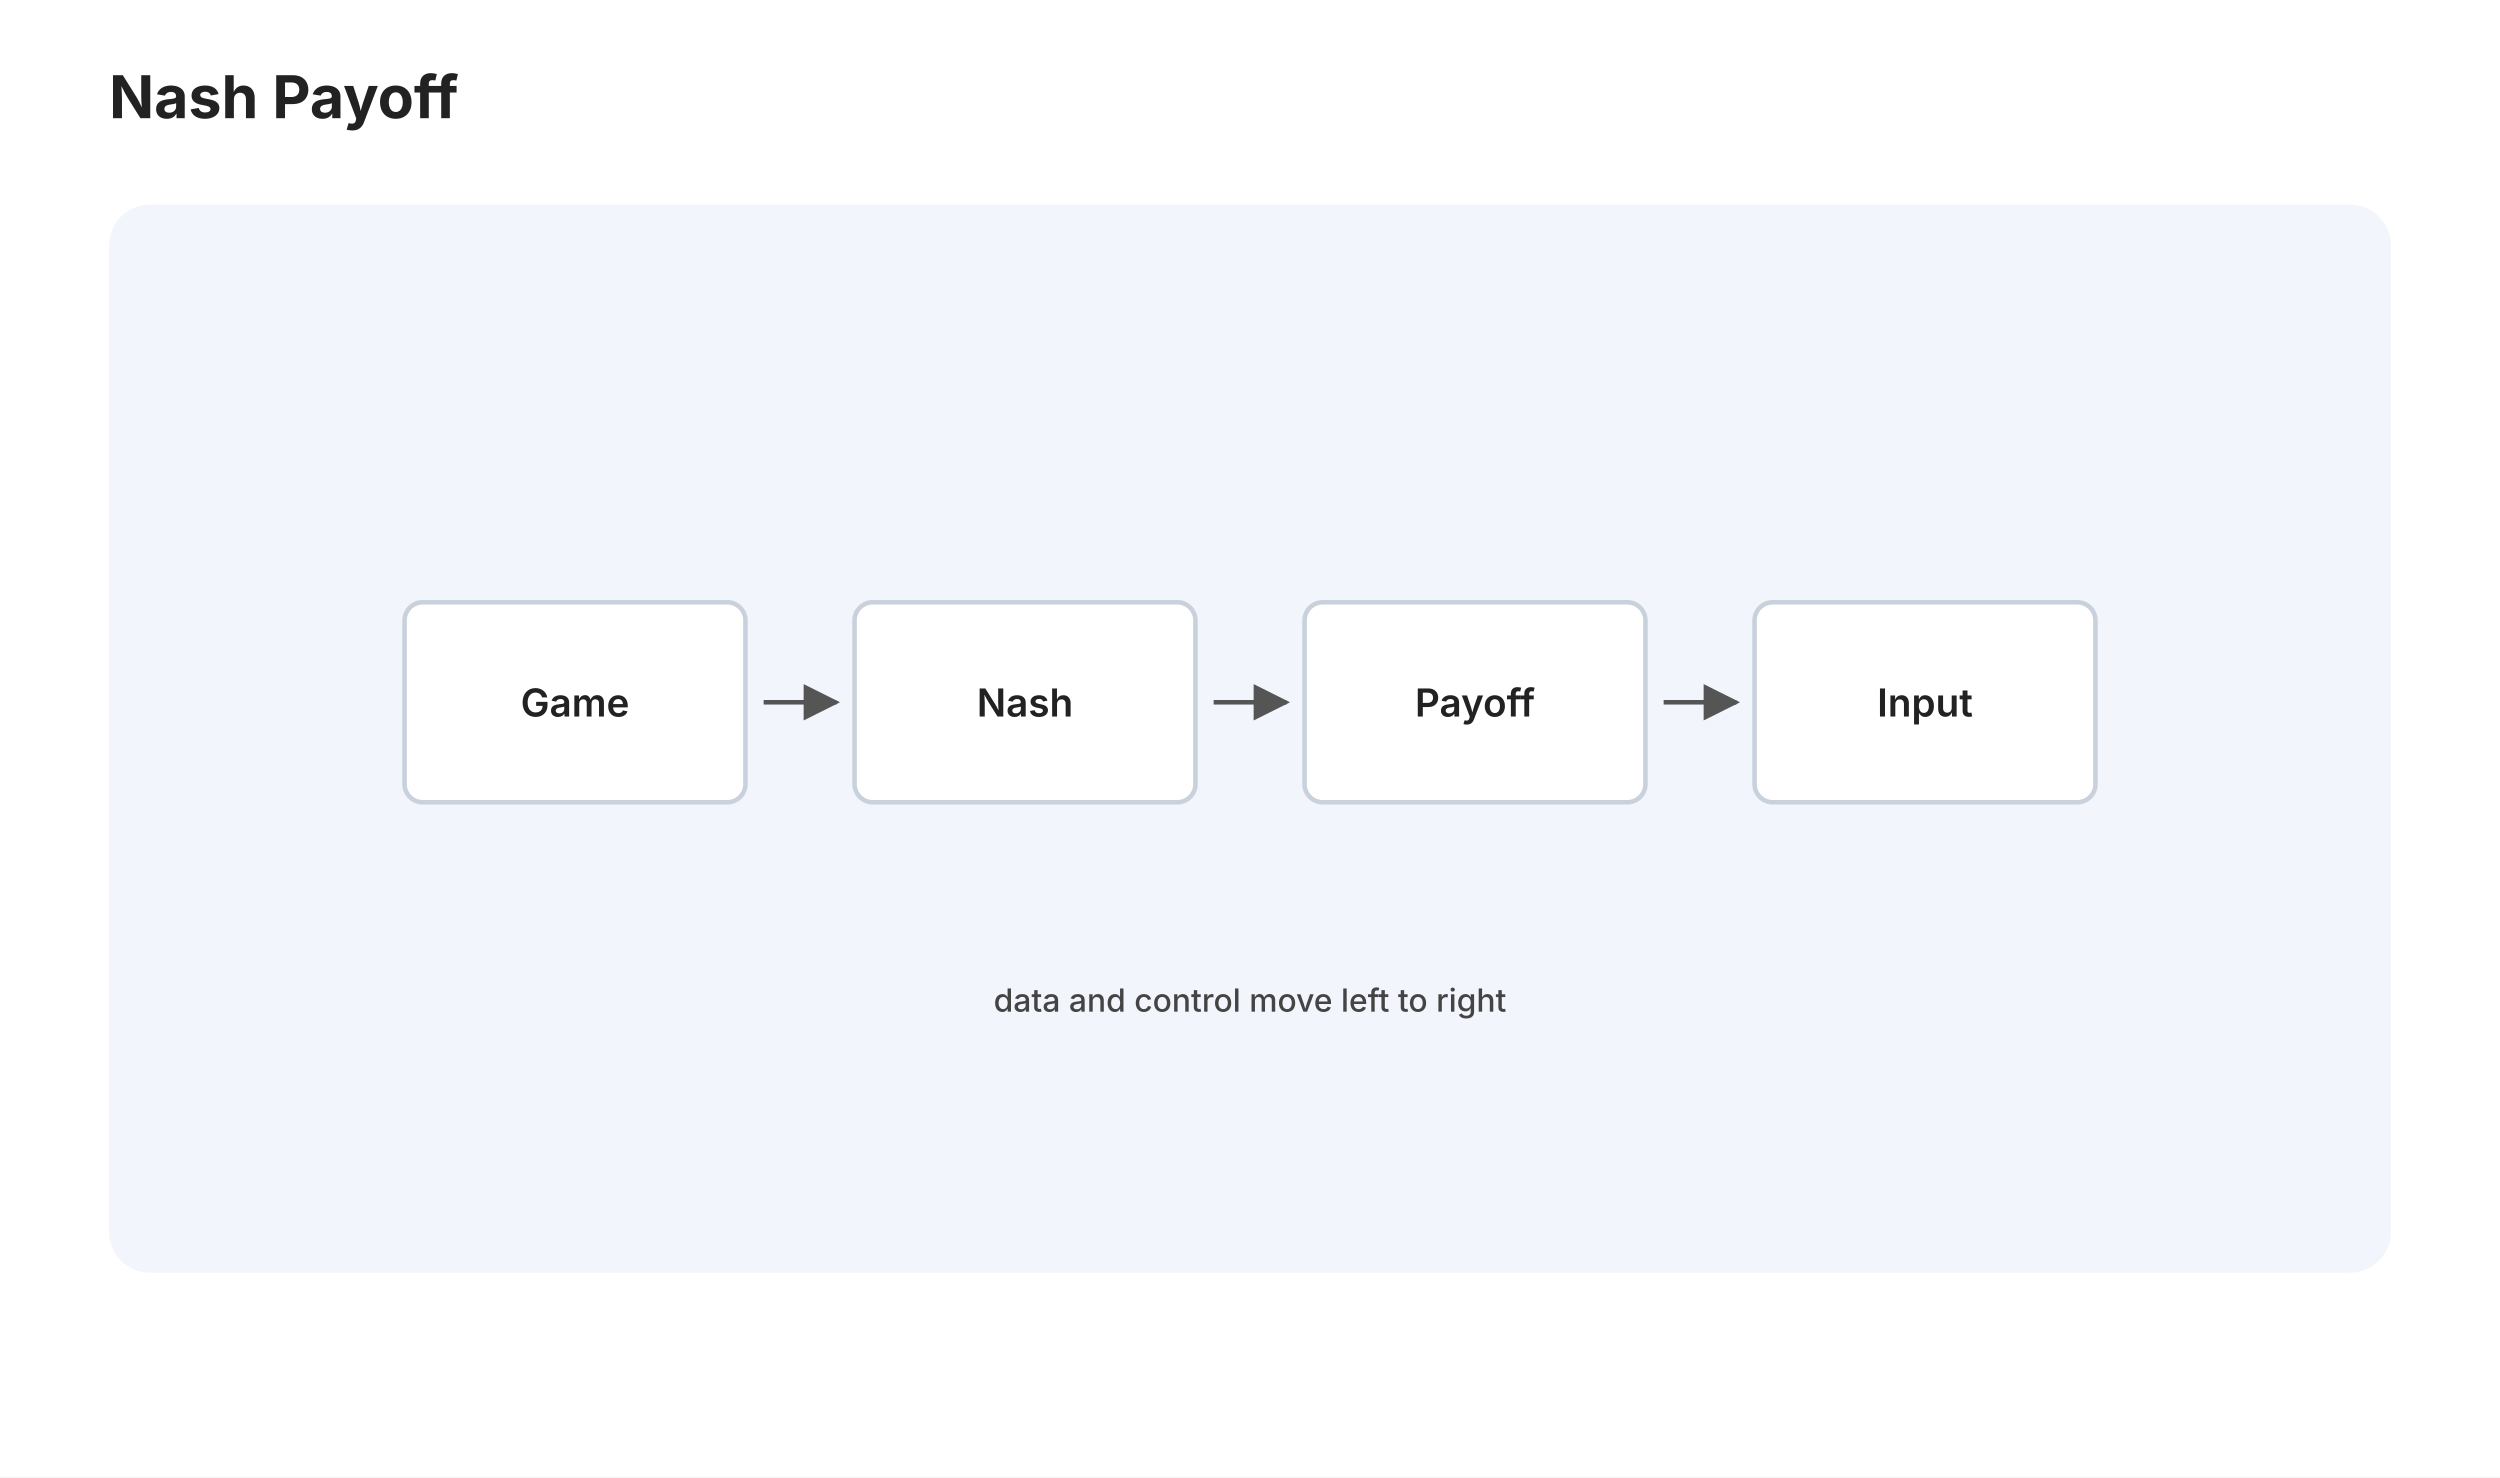
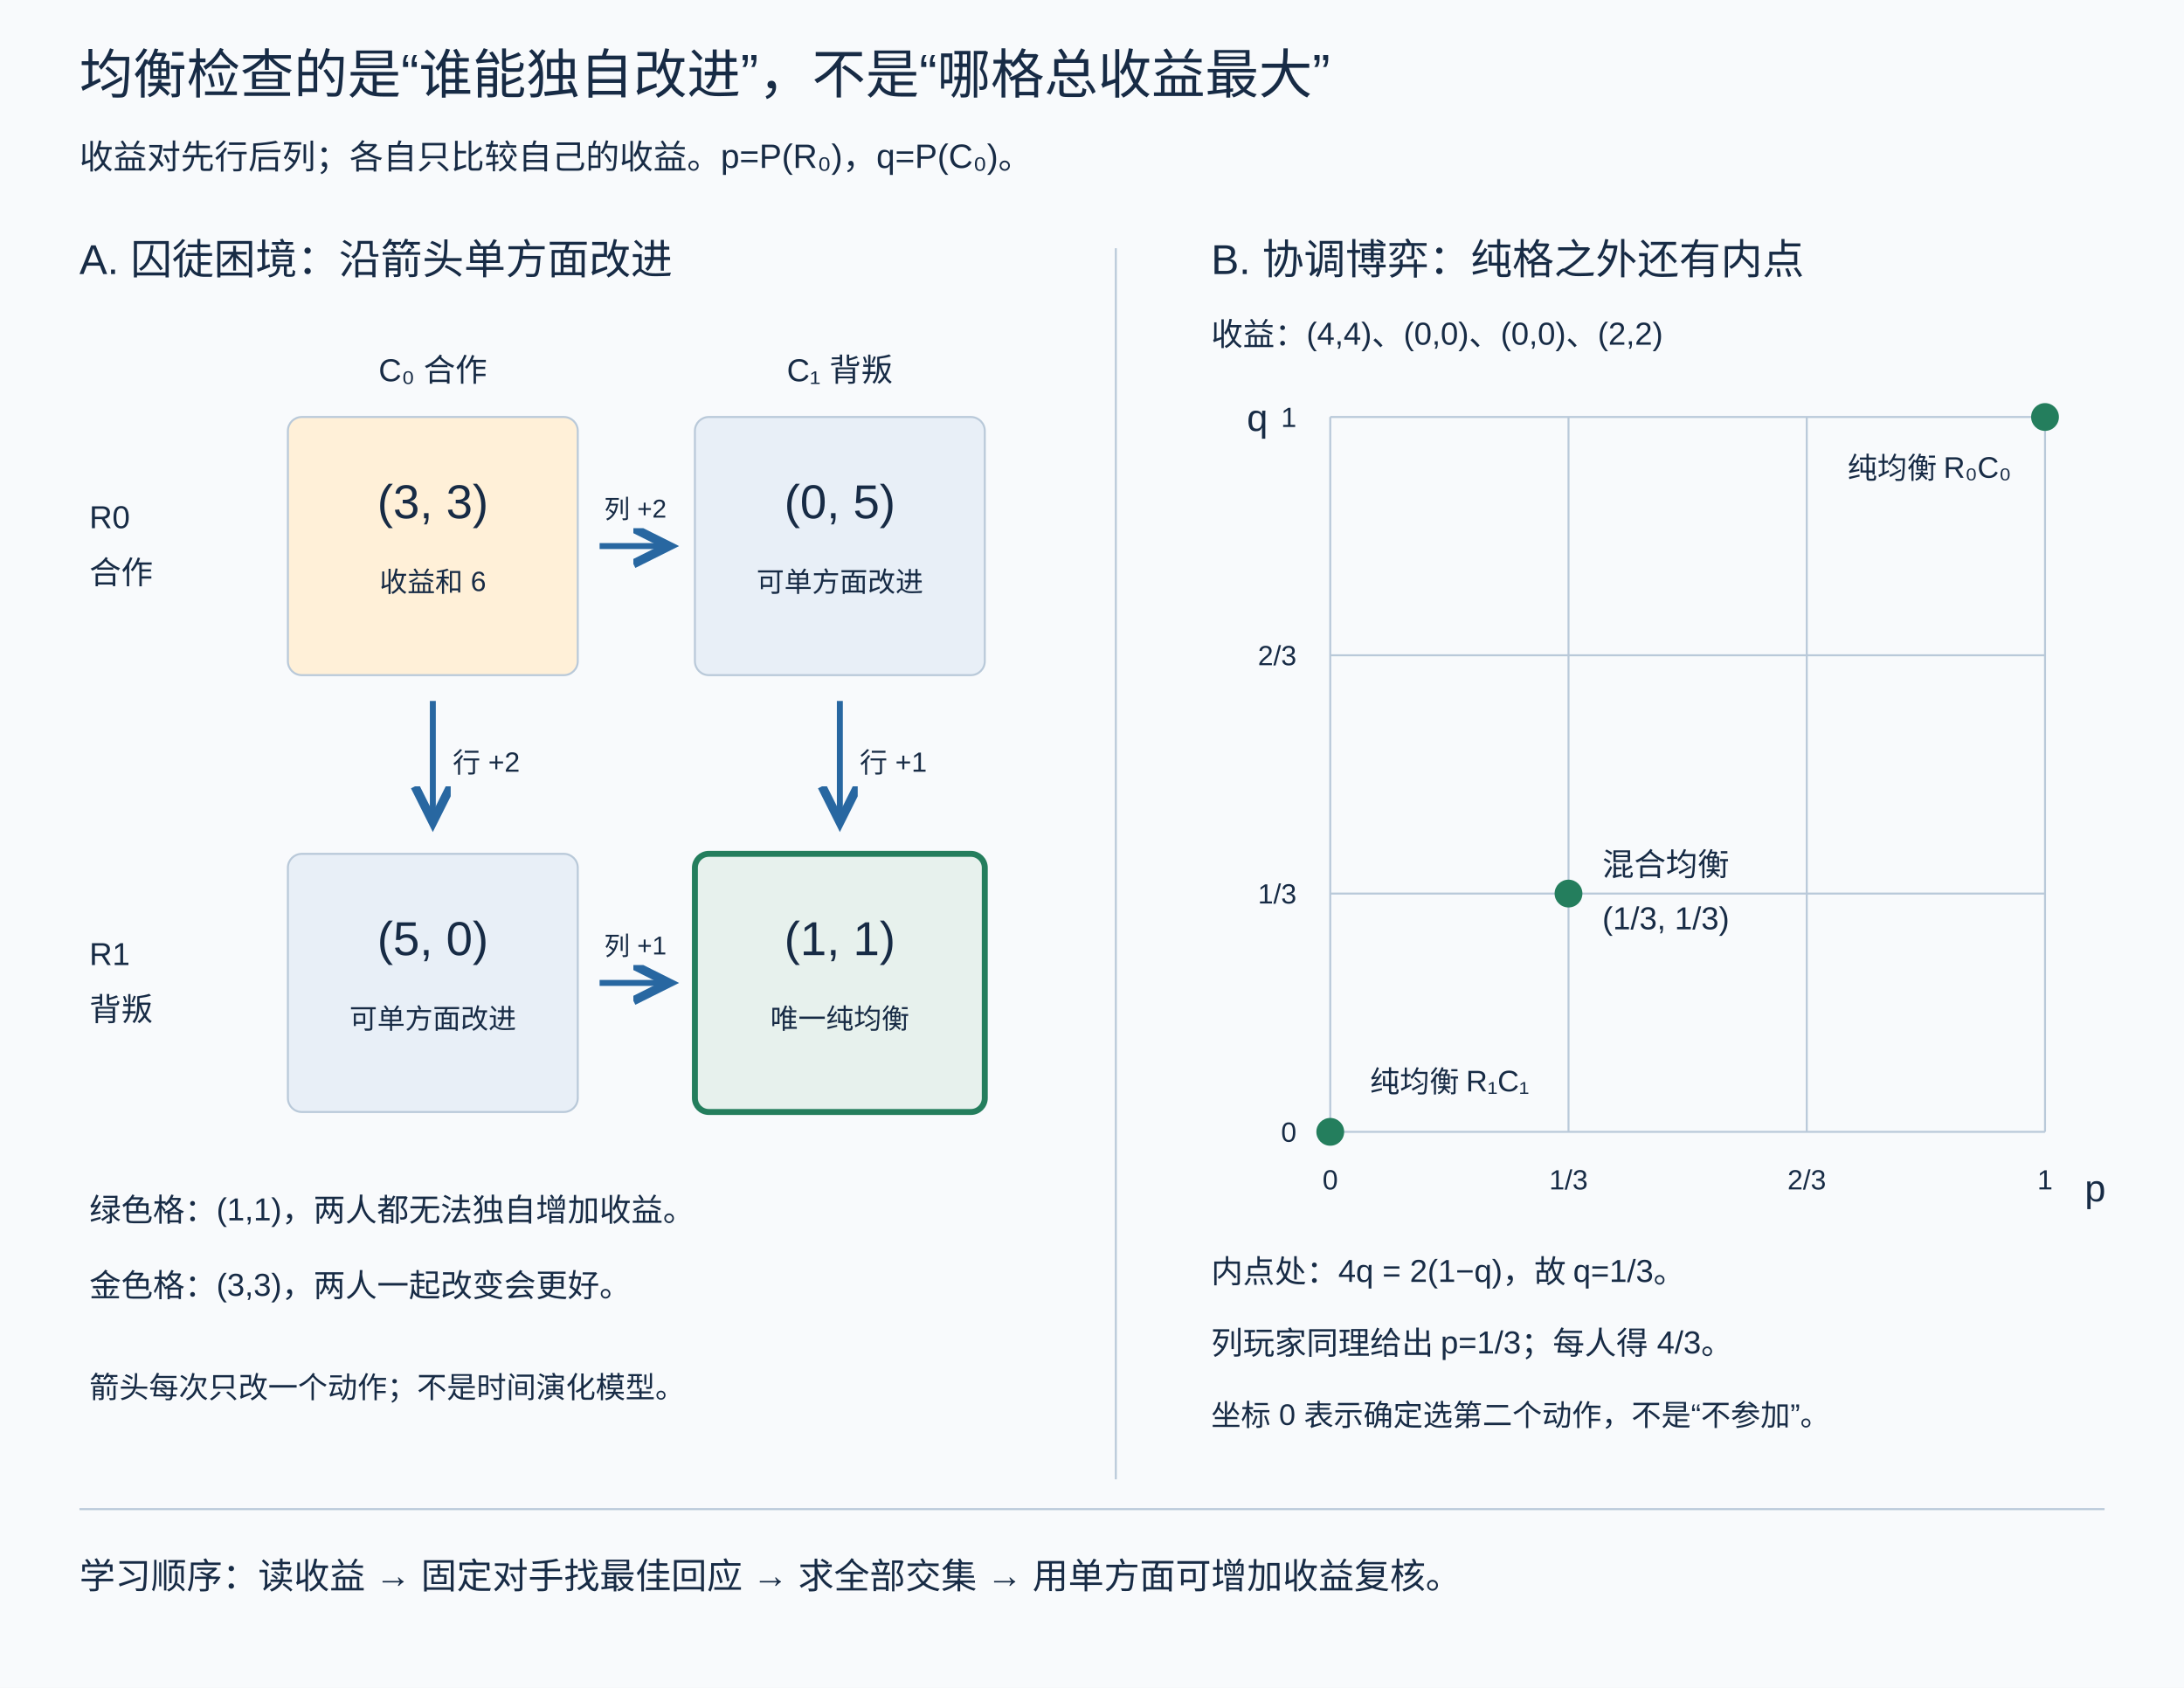
- <svg xmlns="http://www.w3.org/2000/svg" viewBox="0 0 1100 650" role="img" aria-label="Nash Payoff">
+ <svg xmlns="http://www.w3.org/2000/svg" width="1100" height="850" viewBox="0 0 1100 850" role="img" aria-labelledby="title desc">
+   <rect width="1100" height="850" fill="#f8fafc" />
+   <style>text{font-family:Arial,"Noto Sans CJK SC","PingFang SC",sans-serif;fill:#172b45;font-size:17px}</style>
  <defs>
-     <marker id="arrow" viewBox="0 0 10 10" refX="9" refY="5" markerWidth="8" markerHeight="8" orient="auto-start-reverse">
-       <path d="M 0 0 L 10 5 L 0 10 z" fill="#555" />
+     <marker id="arrow" markerWidth="8" markerHeight="8" refX="6" refY="3" orient="auto">
+       <path d="M0,0 L6,3 L0,6" fill="none" stroke="#2867a1" stroke-width="1.5" />
    </marker>
-     <style>
-       .title { font: 700 26px -apple-system, BlinkMacSystemFont, "Segoe UI", sans-serif; fill: #222; }
-       .label { font: 600 17px -apple-system, BlinkMacSystemFont, "Segoe UI", sans-serif; fill: #222; }
-       .small { font: 500 14px -apple-system, BlinkMacSystemFont, "Segoe UI", sans-serif; fill: #444; }
-       .tiny { font: 500 12px -apple-system, BlinkMacSystemFont, "Segoe UI", sans-serif; fill: #555; }
-       .box { fill: #fff; stroke: #c8d1dc; stroke-width: 2; rx: 8; }
-       .soft { fill: #f8fafc; stroke: #d8e0e8; stroke-width: 2; rx: 8; }
-       .accent { fill: #3f5ca6; stroke: #3f5ca6; }
-       .line { stroke: #555; stroke-width: 2; fill: none; marker-end: url(#arrow); }
-       .thin { stroke: #777; stroke-width: 1.6; fill: none; }
-     </style>
  </defs>
-   <rect x="0" y="0" width="1100" height="650" fill="#ffffff" />
-   <text x="48" y="52" class="title">Nash Payoff</text>
-   <rect x="48" y="90" width="1004" height="470" fill="#e3e9f7" opacity="0.45" rx="18" />
-   <rect x="178.0" y="265.0" width="150.0" height="88.0" class="box" />
-   <text x="253.0" y="309.0" class="label" text-anchor="middle" dominant-baseline="middle">Game</text>
-   <path d="M 336.0 309.0 L 368.0 309.0" stroke="#555" stroke-width="2" fill="none" marker-end="url(#arrow)" />
-   <rect x="376.0" y="265.0" width="150.0" height="88.0" class="box" />
-   <text x="451.0" y="309.0" class="label" text-anchor="middle" dominant-baseline="middle">Nash</text>
-   <path d="M 534.0 309.0 L 566.0 309.0" stroke="#555" stroke-width="2" fill="none" marker-end="url(#arrow)" />
-   <rect x="574.0" y="265.0" width="150.0" height="88.0" class="box" />
-   <text x="649.0" y="309.0" class="label" text-anchor="middle" dominant-baseline="middle">Payoff</text>
-   <path d="M 732.0 309.0 L 764.0 309.0" stroke="#555" stroke-width="2" fill="none" marker-end="url(#arrow)" />
-   <rect x="772.0" y="265.0" width="150.0" height="88.0" class="box" />
-   <text x="847.0" y="309.0" class="label" text-anchor="middle" dominant-baseline="middle">Input</text>
-   <text x="550.0" y="440.0" class="small" text-anchor="middle" dominant-baseline="middle">data and control move left to right</text>
+   <text x="40" y="47" text-anchor="start" style="font-size:27px;fill:#172b45">均衡检查的是“谁能独自改进”，不是“哪格总收益最大”</text>
+   <text x="40" y="85" text-anchor="start" style="font-size:17px;fill:#172b45">收益对先行后列；各自只比较自己的收益。p=P(R₀)，q=P(C₀)。</text>
+   <line x1="562" y1="125" x2="562" y2="745" stroke="#b9c9d9" stroke-width="1" />
+   <text x="40" y="138" text-anchor="start" style="font-size:21px;fill:#172b45">A. 囚徒困境：沿箭头单方面改进</text>
+   <text x="218" y="192" text-anchor="middle" style="font-size:16px;fill:#172b45">C₀ 合作</text>
+   <text x="423" y="192" text-anchor="middle" style="font-size:16px;fill:#172b45">C₁ 背叛</text>
+   <text x="45" y="266" text-anchor="start" style="font-size:16px;fill:#172b45">R0</text>
+   <text x="45" y="294" text-anchor="start" style="font-size:16px;fill:#172b45">合作</text>
+   <rect x="145" y="210" width="146" height="130" rx="7" fill="#fff0d8" stroke="#b9c9d9" stroke-width="1" />
+   <text x="218" y="261" text-anchor="middle" style="font-size:24px;fill:#172b45">(3, 3)</text>
+   <text x="218" y="298" text-anchor="middle" style="font-size:14px;fill:#172b45">收益和 6</text>
+   <rect x="350" y="210" width="146" height="130" rx="7" fill="#e8eff7" stroke="#b9c9d9" stroke-width="1" />
+   <text x="423" y="261" text-anchor="middle" style="font-size:24px;fill:#172b45">(0, 5)</text>
+   <text x="423" y="298" text-anchor="middle" style="font-size:14px;fill:#172b45">可单方面改进</text>
+   <text x="45" y="486" text-anchor="start" style="font-size:16px;fill:#172b45">R1</text>
+   <text x="45" y="514" text-anchor="start" style="font-size:16px;fill:#172b45">背叛</text>
+   <rect x="145" y="430" width="146" height="130" rx="7" fill="#e8eff7" stroke="#b9c9d9" stroke-width="1" />
+   <text x="218" y="481" text-anchor="middle" style="font-size:24px;fill:#172b45">(5, 0)</text>
+   <text x="218" y="518" text-anchor="middle" style="font-size:14px;fill:#172b45">可单方面改进</text>
+   <rect x="350" y="430" width="146" height="130" rx="7" fill="#e7f1ed" stroke="#247e5d" stroke-width="3" />
+   <text x="423" y="481" text-anchor="middle" style="font-size:24px;fill:#172b45">(1, 1)</text>
+   <text x="423" y="518" text-anchor="middle" style="font-size:14px;fill:#172b45">唯一纯均衡</text>
+   <line x1="218" y1="353" x2="218" y2="414" stroke="#2867a1" stroke-width="3" marker-end="url(#arrow)" />
+   <text x="228" y="389" text-anchor="start" style="font-size:14px;fill:#172b45">行 +2</text>
+   <line x1="423" y1="353" x2="423" y2="414" stroke="#2867a1" stroke-width="3" marker-end="url(#arrow)" />
+   <text x="433" y="389" text-anchor="start" style="font-size:14px;fill:#172b45">行 +1</text>
+   <line x1="302" y1="275" x2="337" y2="275" stroke="#2867a1" stroke-width="3" marker-end="url(#arrow)" />
+   <text x="320" y="261" text-anchor="middle" style="font-size:13px;fill:#172b45">列 +2</text>
+   <line x1="302" y1="495" x2="337" y2="495" stroke="#2867a1" stroke-width="3" marker-end="url(#arrow)" />
+   <text x="320" y="481" text-anchor="middle" style="font-size:13px;fill:#172b45">列 +1</text>
+   <text x="45" y="615" text-anchor="start" style="font-size:16px;fill:#172b45">绿色格：(1,1)，两人都无法独自增加收益。</text>
+   <text x="45" y="653" text-anchor="start" style="font-size:16px;fill:#172b45">金色格：(3,3)，两人一起改变会更好。</text>
+   <text x="45" y="704" text-anchor="start" style="font-size:15px;fill:#172b45">箭头每次只改一个动作；不是时间演化模型。</text>
+   <text x="610" y="138" text-anchor="start" style="font-size:21px;fill:#172b45">B. 协调博弈：纯格之外还有内点</text>
+   <text x="610" y="174" text-anchor="start" style="font-size:16px;fill:#172b45">收益：(4,4)、(0,0)、(0,0)、(2,2)</text>
+   <line x1="670" y1="210" x2="670" y2="570" stroke="#b9c9d9" stroke-width="1" />
+   <line x1="670" y1="570" x2="1030" y2="570" stroke="#b9c9d9" stroke-width="1" />
+   <text x="670" y="599" text-anchor="middle" style="font-size:14px;fill:#172b45">0</text>
+   <text x="653" y="575" text-anchor="end" style="font-size:14px;fill:#172b45">0</text>
+   <line x1="790.0" y1="210" x2="790.0" y2="570" stroke="#b9c9d9" stroke-width="1" />
+   <line x1="670" y1="450.0" x2="1030" y2="450.0" stroke="#b9c9d9" stroke-width="1" />
+   <text x="790.0" y="599" text-anchor="middle" style="font-size:14px;fill:#172b45">1/3</text>
+   <text x="653" y="455.0" text-anchor="end" style="font-size:14px;fill:#172b45">1/3</text>
+   <line x1="910.0" y1="210" x2="910.0" y2="570" stroke="#b9c9d9" stroke-width="1" />
+   <line x1="670" y1="330.0" x2="1030" y2="330.0" stroke="#b9c9d9" stroke-width="1" />
+   <text x="910.0" y="599" text-anchor="middle" style="font-size:14px;fill:#172b45">2/3</text>
+   <text x="653" y="335.0" text-anchor="end" style="font-size:14px;fill:#172b45">2/3</text>
+   <line x1="1030" y1="210" x2="1030" y2="570" stroke="#b9c9d9" stroke-width="1" />
+   <line x1="670" y1="210" x2="1030" y2="210" stroke="#b9c9d9" stroke-width="1" />
+   <text x="1030" y="599" text-anchor="middle" style="font-size:14px;fill:#172b45">1</text>
+   <text x="653" y="215" text-anchor="end" style="font-size:14px;fill:#172b45">1</text>
+   <text x="1050" y="605" text-anchor="start" style="font-size:19px;fill:#172b45">p</text>
+   <text x="628" y="217" text-anchor="start" style="font-size:19px;fill:#172b45">q</text>
+   <circle cx="670" cy="570" r="7" fill="#247e5d" data-equilibrium="0,0" />
+   <text x="690" y="550" text-anchor="start" style="font-size:15px;fill:#172b45">纯均衡 R₁C₁</text>
+   <circle cx="1030" cy="210" r="7" fill="#247e5d" data-equilibrium="1,1" />
+   <text x="1013" y="241" text-anchor="end" style="font-size:15px;fill:#172b45">纯均衡 R₀C₀</text>
+   <circle cx="790.0" cy="450.0" r="7" fill="#247e5d" data-equilibrium="0.3333333333333333,0.3333333333333333" />
+   <text x="807" y="441" text-anchor="start" style="font-size:16px;fill:#172b45">混合均衡</text>
+   <text x="807" y="468" text-anchor="start" style="font-size:16px;fill:#172b45">(1/3, 1/3)</text>
+   <text x="610" y="646" text-anchor="start" style="font-size:16px;fill:#172b45">内点处：4q = 2(1−q)，故 q=1/3。</text>
+   <text x="610" y="682" text-anchor="start" style="font-size:16px;fill:#172b45">列玩家同理给出 p=1/3；每人得 4/3。</text>
+   <text x="610" y="718" text-anchor="start" style="font-size:15px;fill:#172b45">坐标 0 表示确定选第二个动作，不是“不参加”。</text>
+   <line x1="40" y1="760" x2="1060" y2="760" stroke="#b9c9d9" stroke-width="1" />
+   <text x="40" y="800" text-anchor="start" style="font-size:18px;fill:#172b45">学习顺序：读收益 → 固定对手找最佳回应 → 求全部交集 → 用单方面可增加收益复核。</text>
</svg>
